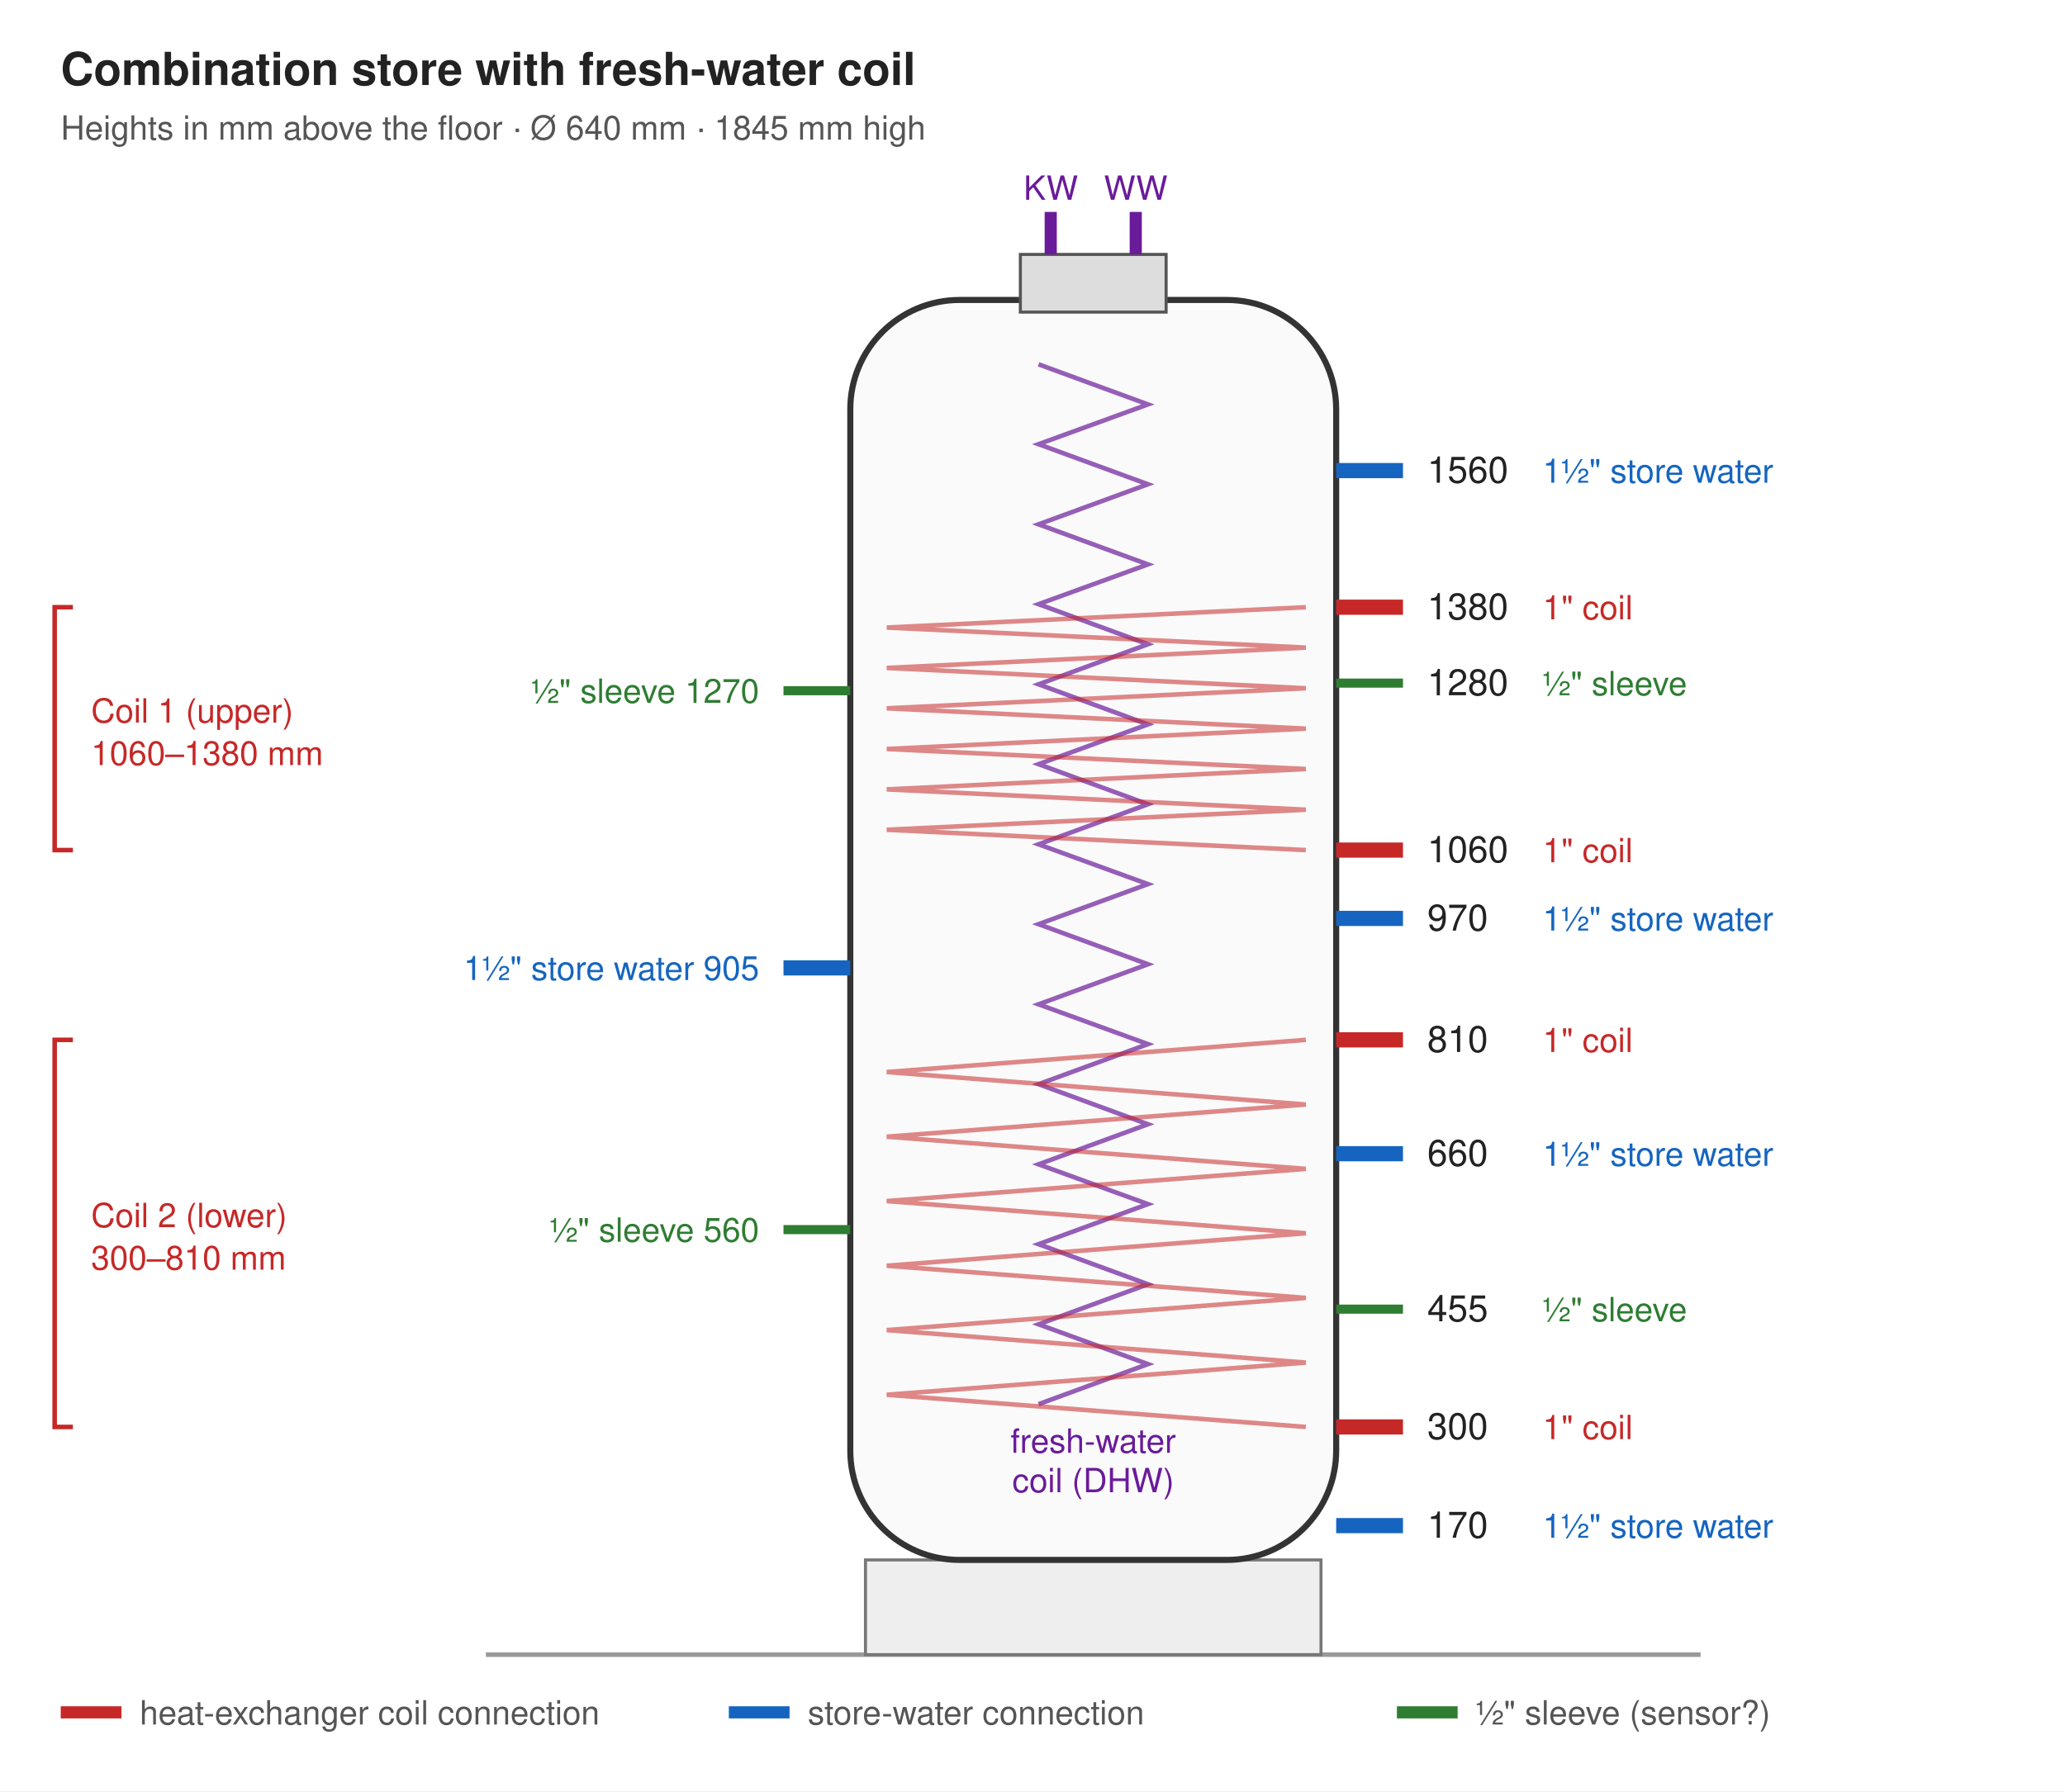
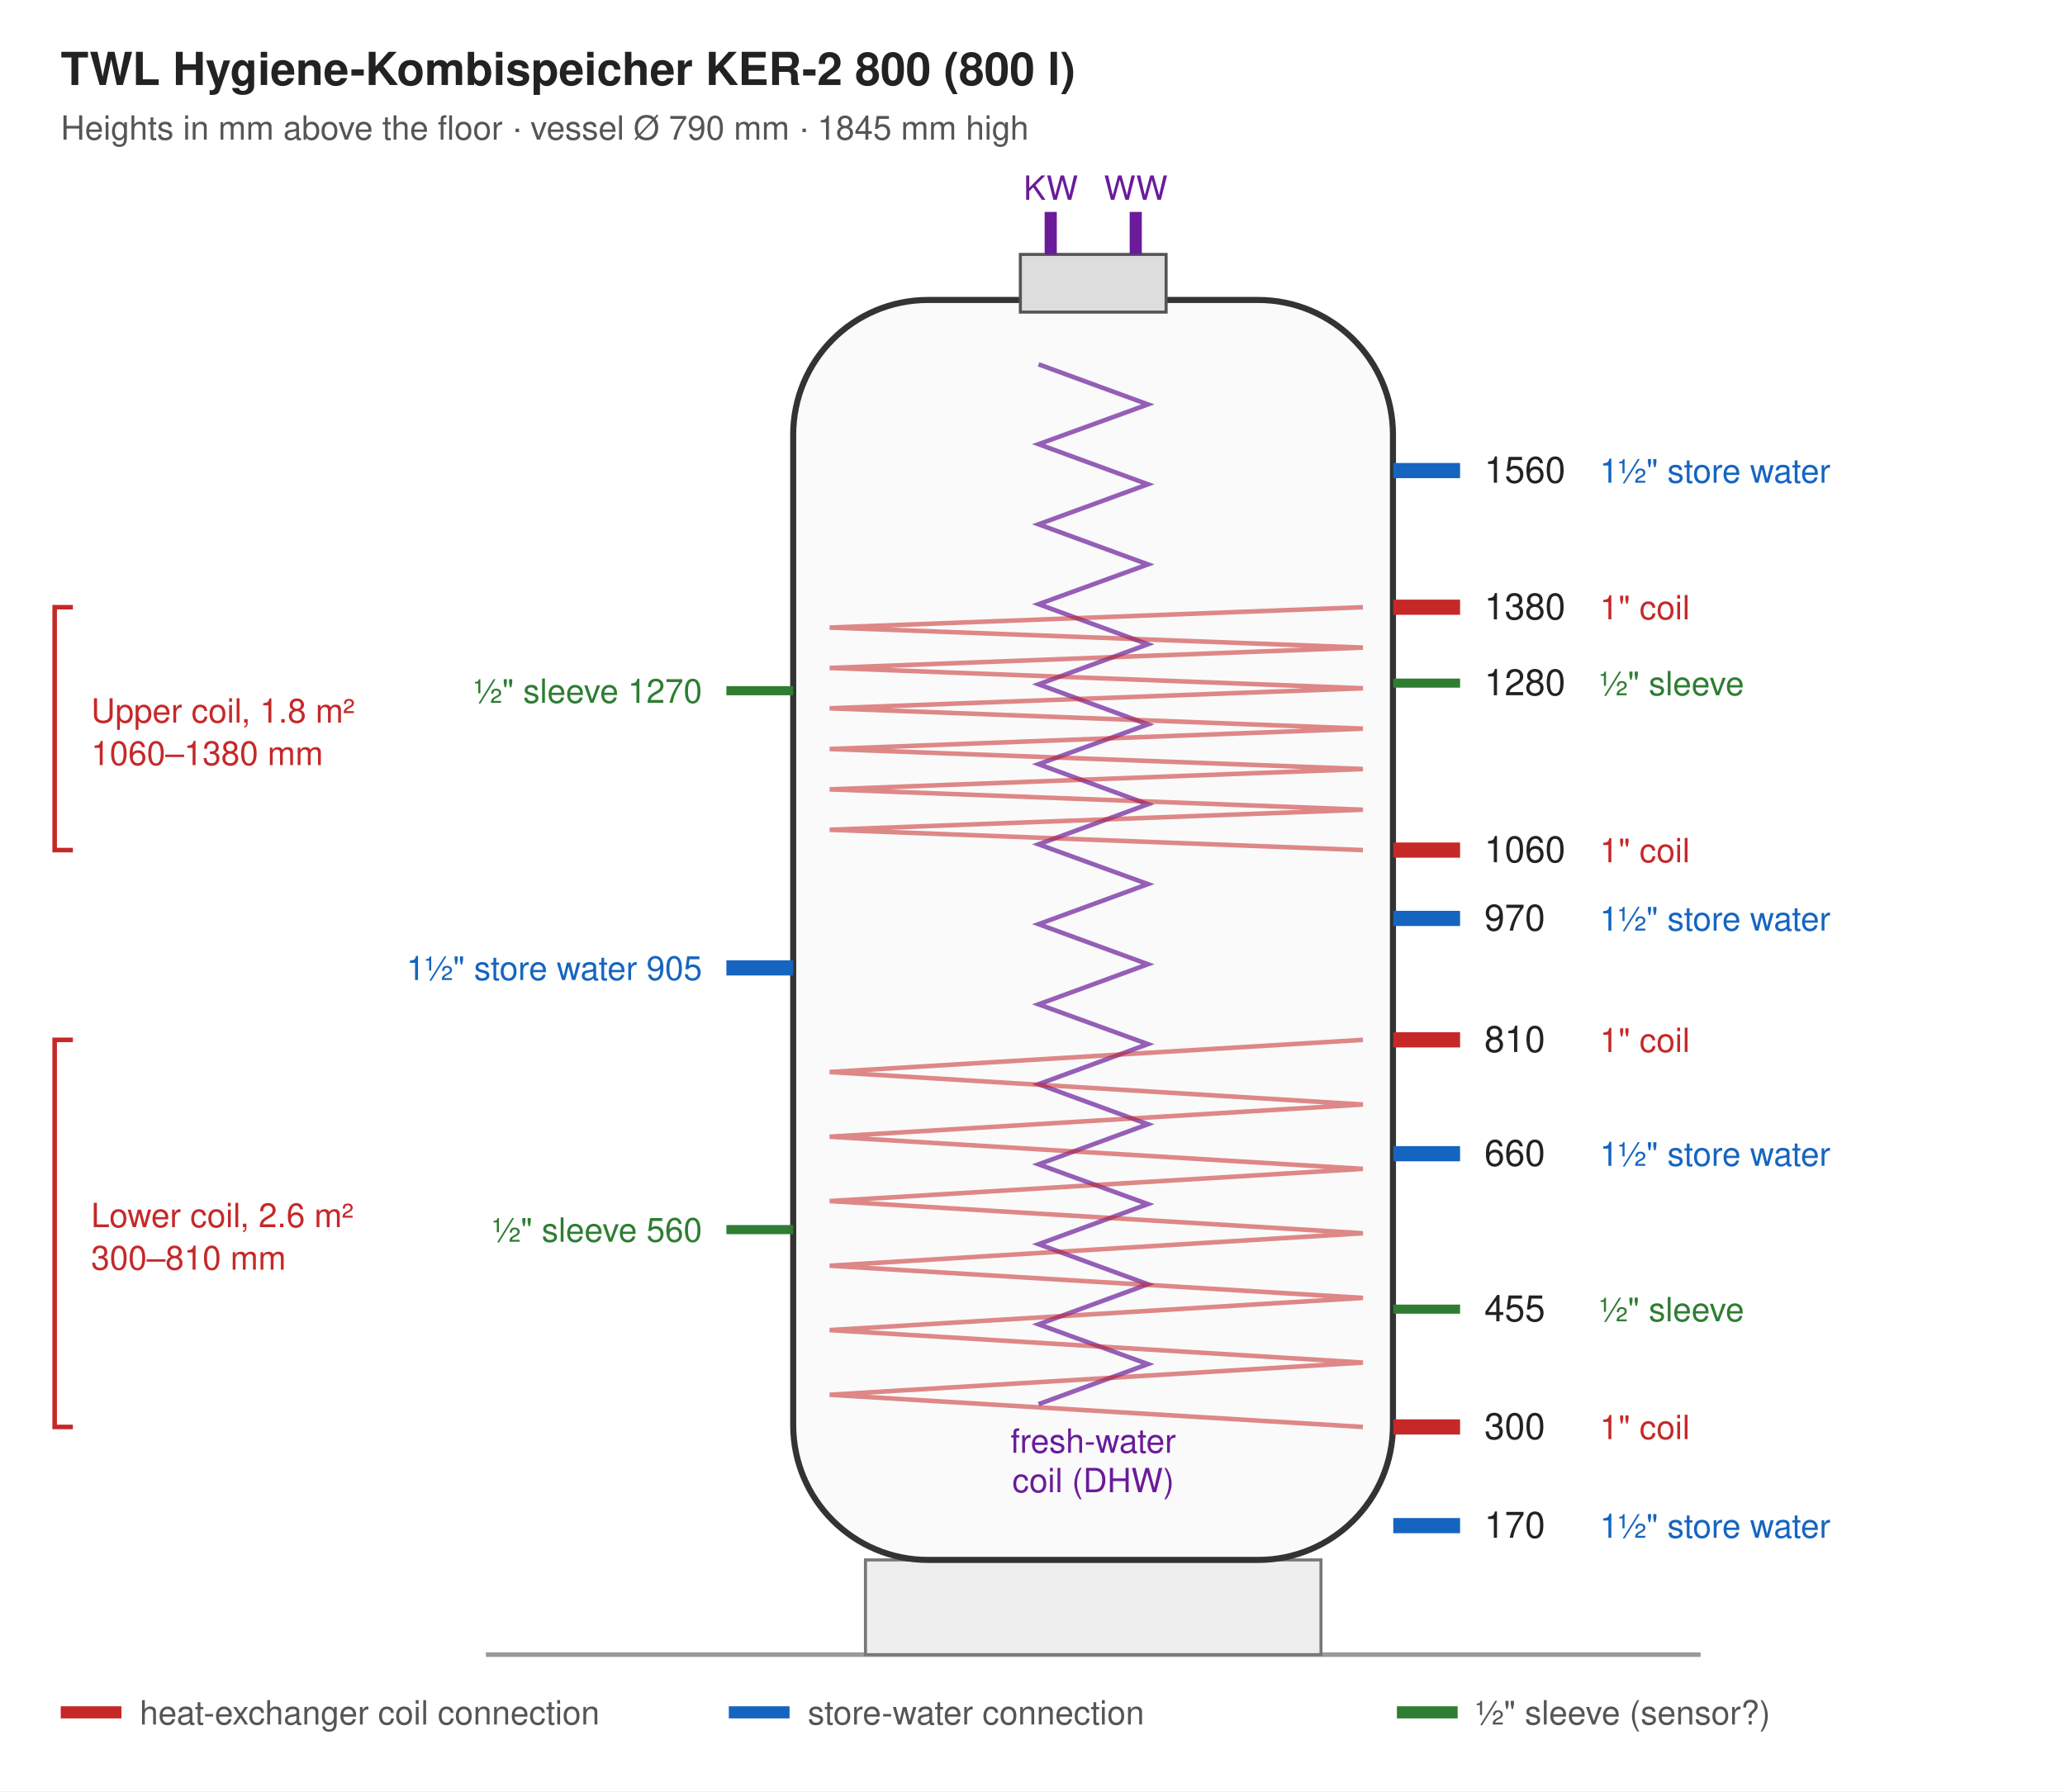
<svg xmlns="http://www.w3.org/2000/svg" width="680" height="590" viewBox="0 0 680 590" font-family="Helvetica, Arial, sans-serif">
  <style>.t{font-size:12px;fill:#222}.s{font-size:11px;fill:#555}.h{font-size:15px;font-weight:bold;fill:#222}</style>
  <rect width="680" height="590" fill="white" />
-   <text x="20.0" y="28.0" class="h" text-anchor="start">Combination store with fresh-water coil</text>
-   <text x="20.0" y="46.0" class="s" text-anchor="start">Heights in mm above the floor · Ø 640 mm · 1845 mm high</text>
+   <text x="20.0" y="28.0" class="h" text-anchor="start">TWL Hygiene-Kombispeicher KER-2 800 (800 l)</text>
+   <text x="20.0" y="46.0" class="s" text-anchor="start">Heights in mm above the floor · vessel Ø 790 mm · 1845 mm high</text>
  <path d="M160 545 H560" stroke="#999" stroke-width="1.5" />
  <rect x="285.0" y="513.8" width="150.0" height="31.2" fill="#eee" stroke="#777" />
-   <rect x="280.0" y="98.8" width="160.0" height="415.0" rx="36.0" fill="#fafafa" stroke="#333" stroke-width="2" />
+   <rect x="261.2" y="98.8" width="197.5" height="415.0" rx="44.4" fill="#fafafa" stroke="#333" stroke-width="2" />
  <rect x="336" y="83.8" width="48" height="19.0" fill="#ddd" stroke="#555" />
  <path d="M346 83.8 V69.8" stroke="#6a1b9a" stroke-width="4" />
  <text x="346.0" y="65.8" class="s" text-anchor="middle" style="fill:#6a1b9a">KW</text>
  <path d="M374 83.8 V69.8" stroke="#6a1b9a" stroke-width="4" />
  <text x="374.0" y="65.8" class="s" text-anchor="middle" style="fill:#6a1b9a">WW</text>
  <path d="M342 120.0 L378 133.2 L342 146.3 L378 159.5 L342 172.7 L378 185.9 L342 199.0 L378 212.2 L342 225.4 L378 238.6 L342 251.7 L378 264.9 L342 278.1 L378 291.2 L342 304.4 L378 317.6 L342 330.8 L378 343.9 L342 357.1 L378 370.3 L342 383.5 L378 396.6 L342 409.8 L378 423.0 L342 436.2 L378 449.3 L342 462.5" fill="none" stroke="#6a1b9a" stroke-width="1.5" opacity="0.7" />
-   <path d="M430.0 200.0 L292.0 206.7 L430.0 213.3 L292.0 220.0 L430.0 226.7 L292.0 233.3 L430.0 240.0 L292.0 246.7 L430.0 253.3 L292.0 260.0 L430.0 266.7 L292.0 273.3 L430.0 280.0" fill="none" stroke="#c62828" stroke-width="1.5" opacity="0.55" />
+   <path d="M448.8 200.0 L273.2 206.7 L448.8 213.3 L273.2 220.0 L448.8 226.7 L273.2 233.3 L448.8 240.0 L273.2 246.7 L448.8 253.3 L273.2 260.0 L448.8 266.7 L273.2 273.3 L448.8 280.0" fill="none" stroke="#c62828" stroke-width="1.5" opacity="0.55" />
  <path d="M24 200.0 H18 V280.0 H24" fill="none" stroke="#c62828" stroke-width="1.5" />
-   <text x="30.0" y="238.0" class="s" text-anchor="start" style="fill:#c62828">Coil 1 (upper)</text>
+   <text x="30.0" y="238.0" class="s" text-anchor="start" style="fill:#c62828">Upper coil, 1.8 m²</text>
  <text x="30.0" y="252.0" class="s" text-anchor="start" style="fill:#c62828">1060–1380 mm</text>
-   <path d="M430.0 342.5 L292.0 353.1 L430.0 363.8 L292.0 374.4 L430.0 385.0 L292.0 395.6 L430.0 406.2 L292.0 416.9 L430.0 427.5 L292.0 438.1 L430.0 448.8 L292.0 459.4 L430.0 470.0" fill="none" stroke="#c62828" stroke-width="1.5" opacity="0.55" />
+   <path d="M448.8 342.5 L273.2 353.1 L448.8 363.8 L273.2 374.4 L448.8 385.0 L273.2 395.6 L448.8 406.2 L273.2 416.9 L448.8 427.5 L273.2 438.1 L448.8 448.8 L273.2 459.4 L448.8 470.0" fill="none" stroke="#c62828" stroke-width="1.5" opacity="0.55" />
  <path d="M24 342.5 H18 V470.0 H24" fill="none" stroke="#c62828" stroke-width="1.5" />
-   <text x="30.0" y="404.2" class="s" text-anchor="start" style="fill:#c62828">Coil 2 (lower)</text>
+   <text x="30.0" y="404.2" class="s" text-anchor="start" style="fill:#c62828">Lower coil, 2.6 m²</text>
  <text x="30.0" y="418.2" class="s" text-anchor="start" style="fill:#c62828">300–810 mm</text>
-   <path d="M440.0 155.0 H462.0" stroke="#1565c0" stroke-width="5" />
-   <text x="470.0" y="159.0" class="t" text-anchor="start">1560</text>
-   <text x="508.0" y="159.0" class="s" text-anchor="start" style="fill:#1565c0">1½" store water</text>
-   <path d="M440.0 200.0 H462.0" stroke="#c62828" stroke-width="5" />
-   <text x="470.0" y="204.0" class="t" text-anchor="start">1380</text>
-   <text x="508.0" y="204.0" class="s" text-anchor="start" style="fill:#c62828">1" coil</text>
-   <path d="M440.0 225.0 H462.0" stroke="#2e7d32" stroke-width="3" />
-   <text x="470.0" y="229.0" class="t" text-anchor="start">1280</text>
-   <text x="508.0" y="229.0" class="s" text-anchor="start" style="fill:#2e7d32">½" sleeve</text>
-   <path d="M440.0 280.0 H462.0" stroke="#c62828" stroke-width="5" />
-   <text x="470.0" y="284.0" class="t" text-anchor="start">1060</text>
-   <text x="508.0" y="284.0" class="s" text-anchor="start" style="fill:#c62828">1" coil</text>
-   <path d="M440.0 302.5 H462.0" stroke="#1565c0" stroke-width="5" />
-   <text x="470.0" y="306.5" class="t" text-anchor="start">970</text>
-   <text x="508.0" y="306.5" class="s" text-anchor="start" style="fill:#1565c0">1½" store water</text>
-   <path d="M440.0 342.5 H462.0" stroke="#c62828" stroke-width="5" />
-   <text x="470.0" y="346.5" class="t" text-anchor="start">810</text>
-   <text x="508.0" y="346.5" class="s" text-anchor="start" style="fill:#c62828">1" coil</text>
-   <path d="M440.0 380.0 H462.0" stroke="#1565c0" stroke-width="5" />
-   <text x="470.0" y="384.0" class="t" text-anchor="start">660</text>
-   <text x="508.0" y="384.0" class="s" text-anchor="start" style="fill:#1565c0">1½" store water</text>
-   <path d="M440.0 431.2 H462.0" stroke="#2e7d32" stroke-width="3" />
-   <text x="470.0" y="435.2" class="t" text-anchor="start">455</text>
-   <text x="508.0" y="435.2" class="s" text-anchor="start" style="fill:#2e7d32">½" sleeve</text>
-   <path d="M440.0 470.0 H462.0" stroke="#c62828" stroke-width="5" />
-   <text x="470.0" y="474.0" class="t" text-anchor="start">300</text>
-   <text x="508.0" y="474.0" class="s" text-anchor="start" style="fill:#c62828">1" coil</text>
-   <path d="M440.0 502.5 H462.0" stroke="#1565c0" stroke-width="5" />
-   <text x="470.0" y="506.5" class="t" text-anchor="start">170</text>
-   <text x="508.0" y="506.5" class="s" text-anchor="start" style="fill:#1565c0">1½" store water</text>
-   <path d="M280.0 227.5 H258.0" stroke="#2e7d32" stroke-width="3" />
-   <text x="250.0" y="231.5" class="s" text-anchor="end" style="fill:#2e7d32">½" sleeve 1270</text>
-   <path d="M280.0 318.8 H258.0" stroke="#1565c0" stroke-width="5" />
-   <text x="250.0" y="322.8" class="s" text-anchor="end" style="fill:#1565c0">1½" store water 905</text>
-   <path d="M280.0 405.0 H258.0" stroke="#2e7d32" stroke-width="3" />
-   <text x="250.0" y="409.0" class="s" text-anchor="end" style="fill:#2e7d32">½" sleeve 560</text>
+   <path d="M458.8 155.0 H480.8" stroke="#1565c0" stroke-width="5" />
+   <text x="488.8" y="159.0" class="t" text-anchor="start">1560</text>
+   <text x="526.8" y="159.0" class="s" text-anchor="start" style="fill:#1565c0">1½" store water</text>
+   <path d="M458.8 200.0 H480.8" stroke="#c62828" stroke-width="5" />
+   <text x="488.8" y="204.0" class="t" text-anchor="start">1380</text>
+   <text x="526.8" y="204.0" class="s" text-anchor="start" style="fill:#c62828">1" coil</text>
+   <path d="M458.8 225.0 H480.8" stroke="#2e7d32" stroke-width="3" />
+   <text x="488.8" y="229.0" class="t" text-anchor="start">1280</text>
+   <text x="526.8" y="229.0" class="s" text-anchor="start" style="fill:#2e7d32">½" sleeve</text>
+   <path d="M458.8 280.0 H480.8" stroke="#c62828" stroke-width="5" />
+   <text x="488.8" y="284.0" class="t" text-anchor="start">1060</text>
+   <text x="526.8" y="284.0" class="s" text-anchor="start" style="fill:#c62828">1" coil</text>
+   <path d="M458.8 302.5 H480.8" stroke="#1565c0" stroke-width="5" />
+   <text x="488.8" y="306.5" class="t" text-anchor="start">970</text>
+   <text x="526.8" y="306.5" class="s" text-anchor="start" style="fill:#1565c0">1½" store water</text>
+   <path d="M458.8 342.5 H480.8" stroke="#c62828" stroke-width="5" />
+   <text x="488.8" y="346.5" class="t" text-anchor="start">810</text>
+   <text x="526.8" y="346.5" class="s" text-anchor="start" style="fill:#c62828">1" coil</text>
+   <path d="M458.8 380.0 H480.8" stroke="#1565c0" stroke-width="5" />
+   <text x="488.8" y="384.0" class="t" text-anchor="start">660</text>
+   <text x="526.8" y="384.0" class="s" text-anchor="start" style="fill:#1565c0">1½" store water</text>
+   <path d="M458.8 431.2 H480.8" stroke="#2e7d32" stroke-width="3" />
+   <text x="488.8" y="435.2" class="t" text-anchor="start">455</text>
+   <text x="526.8" y="435.2" class="s" text-anchor="start" style="fill:#2e7d32">½" sleeve</text>
+   <path d="M458.8 470.0 H480.8" stroke="#c62828" stroke-width="5" />
+   <text x="488.8" y="474.0" class="t" text-anchor="start">300</text>
+   <text x="526.8" y="474.0" class="s" text-anchor="start" style="fill:#c62828">1" coil</text>
+   <path d="M458.8 502.5 H480.8" stroke="#1565c0" stroke-width="5" />
+   <text x="488.8" y="506.5" class="t" text-anchor="start">170</text>
+   <text x="526.8" y="506.5" class="s" text-anchor="start" style="fill:#1565c0">1½" store water</text>
+   <path d="M261.2 227.5 H239.2" stroke="#2e7d32" stroke-width="3" />
+   <text x="231.2" y="231.5" class="s" text-anchor="end" style="fill:#2e7d32">½" sleeve 1270</text>
+   <path d="M261.2 318.8 H239.2" stroke="#1565c0" stroke-width="5" />
+   <text x="231.2" y="322.8" class="s" text-anchor="end" style="fill:#1565c0">1½" store water 905</text>
+   <path d="M261.2 405.0 H239.2" stroke="#2e7d32" stroke-width="3" />
+   <text x="231.2" y="409.0" class="s" text-anchor="end" style="fill:#2e7d32">½" sleeve 560</text>
  <text x="360.0" y="478.5" class="s" text-anchor="middle" style="fill:#6a1b9a">fresh-water</text>
  <text x="360.0" y="491.5" class="s" text-anchor="middle" style="fill:#6a1b9a">coil (DHW)</text>
  <path d="M20 564 H40" stroke="#c62828" stroke-width="4" />
  <text x="46.0" y="568.0" class="s" text-anchor="start">heat-exchanger coil connection</text>
  <path d="M240 564 H260" stroke="#1565c0" stroke-width="4" />
  <text x="266.0" y="568.0" class="s" text-anchor="start">store-water connection</text>
  <path d="M460 564 H480" stroke="#2e7d32" stroke-width="4" />
  <text x="486.0" y="568.0" class="s" text-anchor="start">½" sleeve (sensor?)</text>
</svg>
